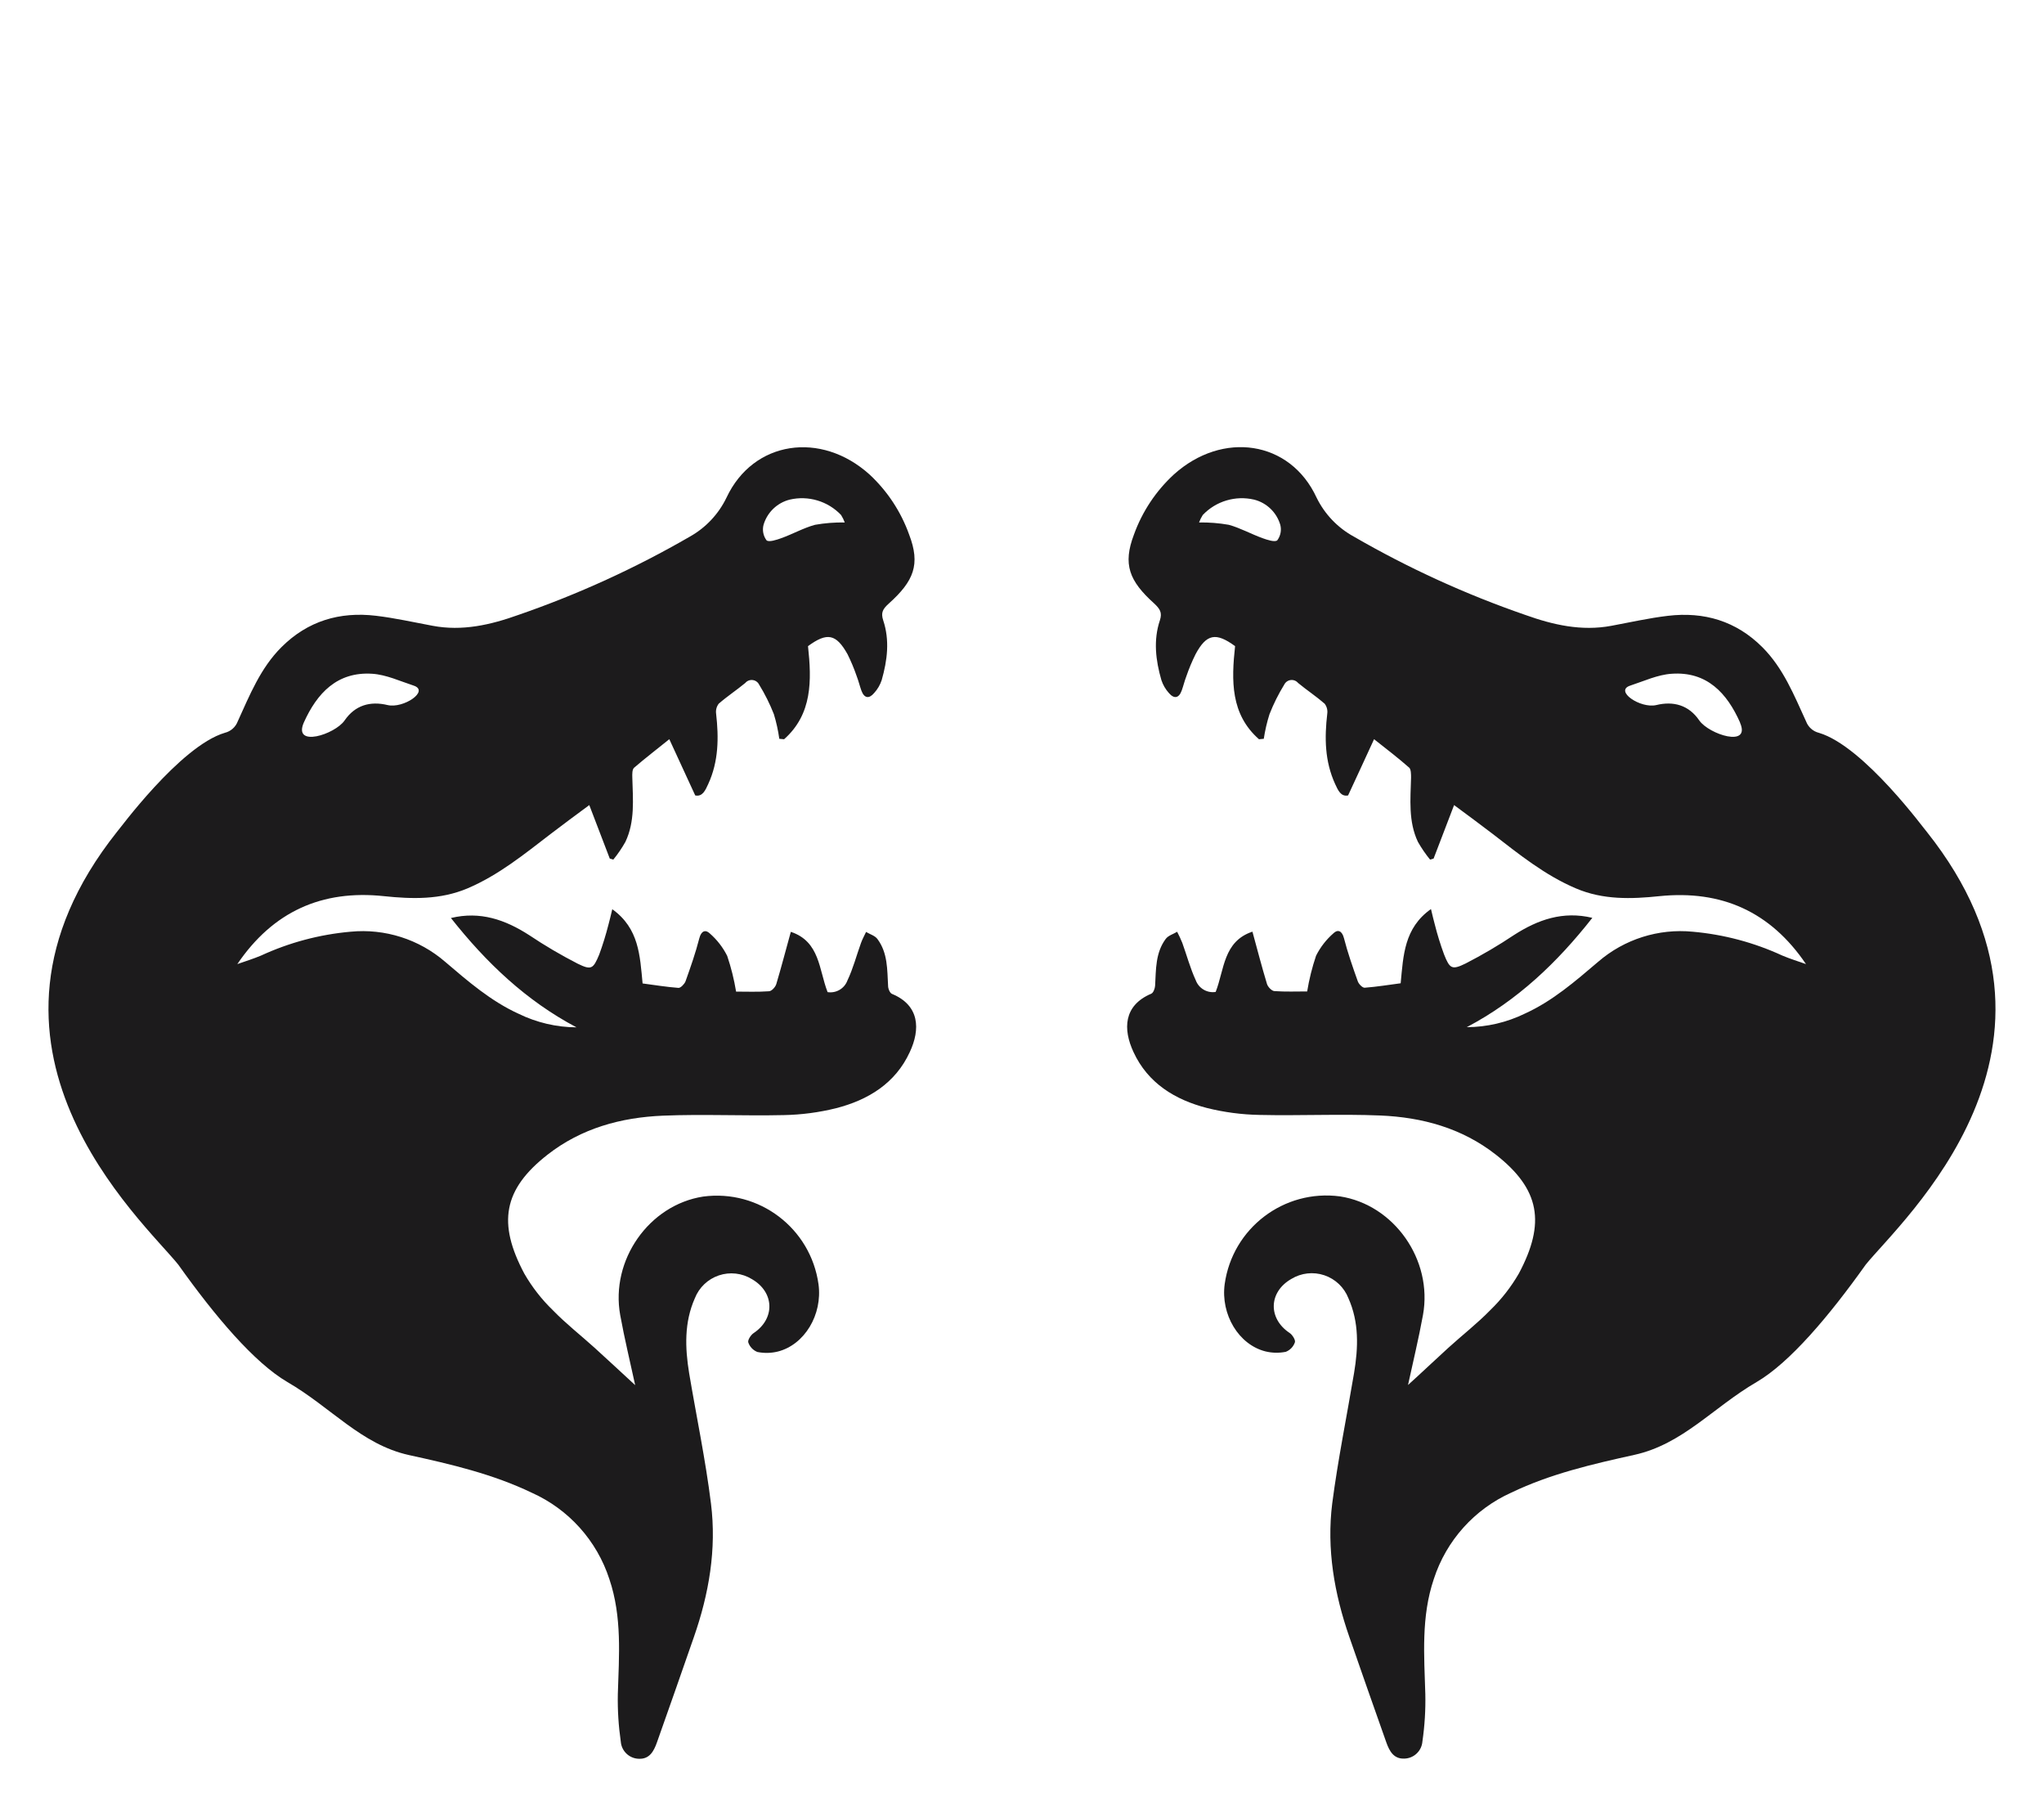
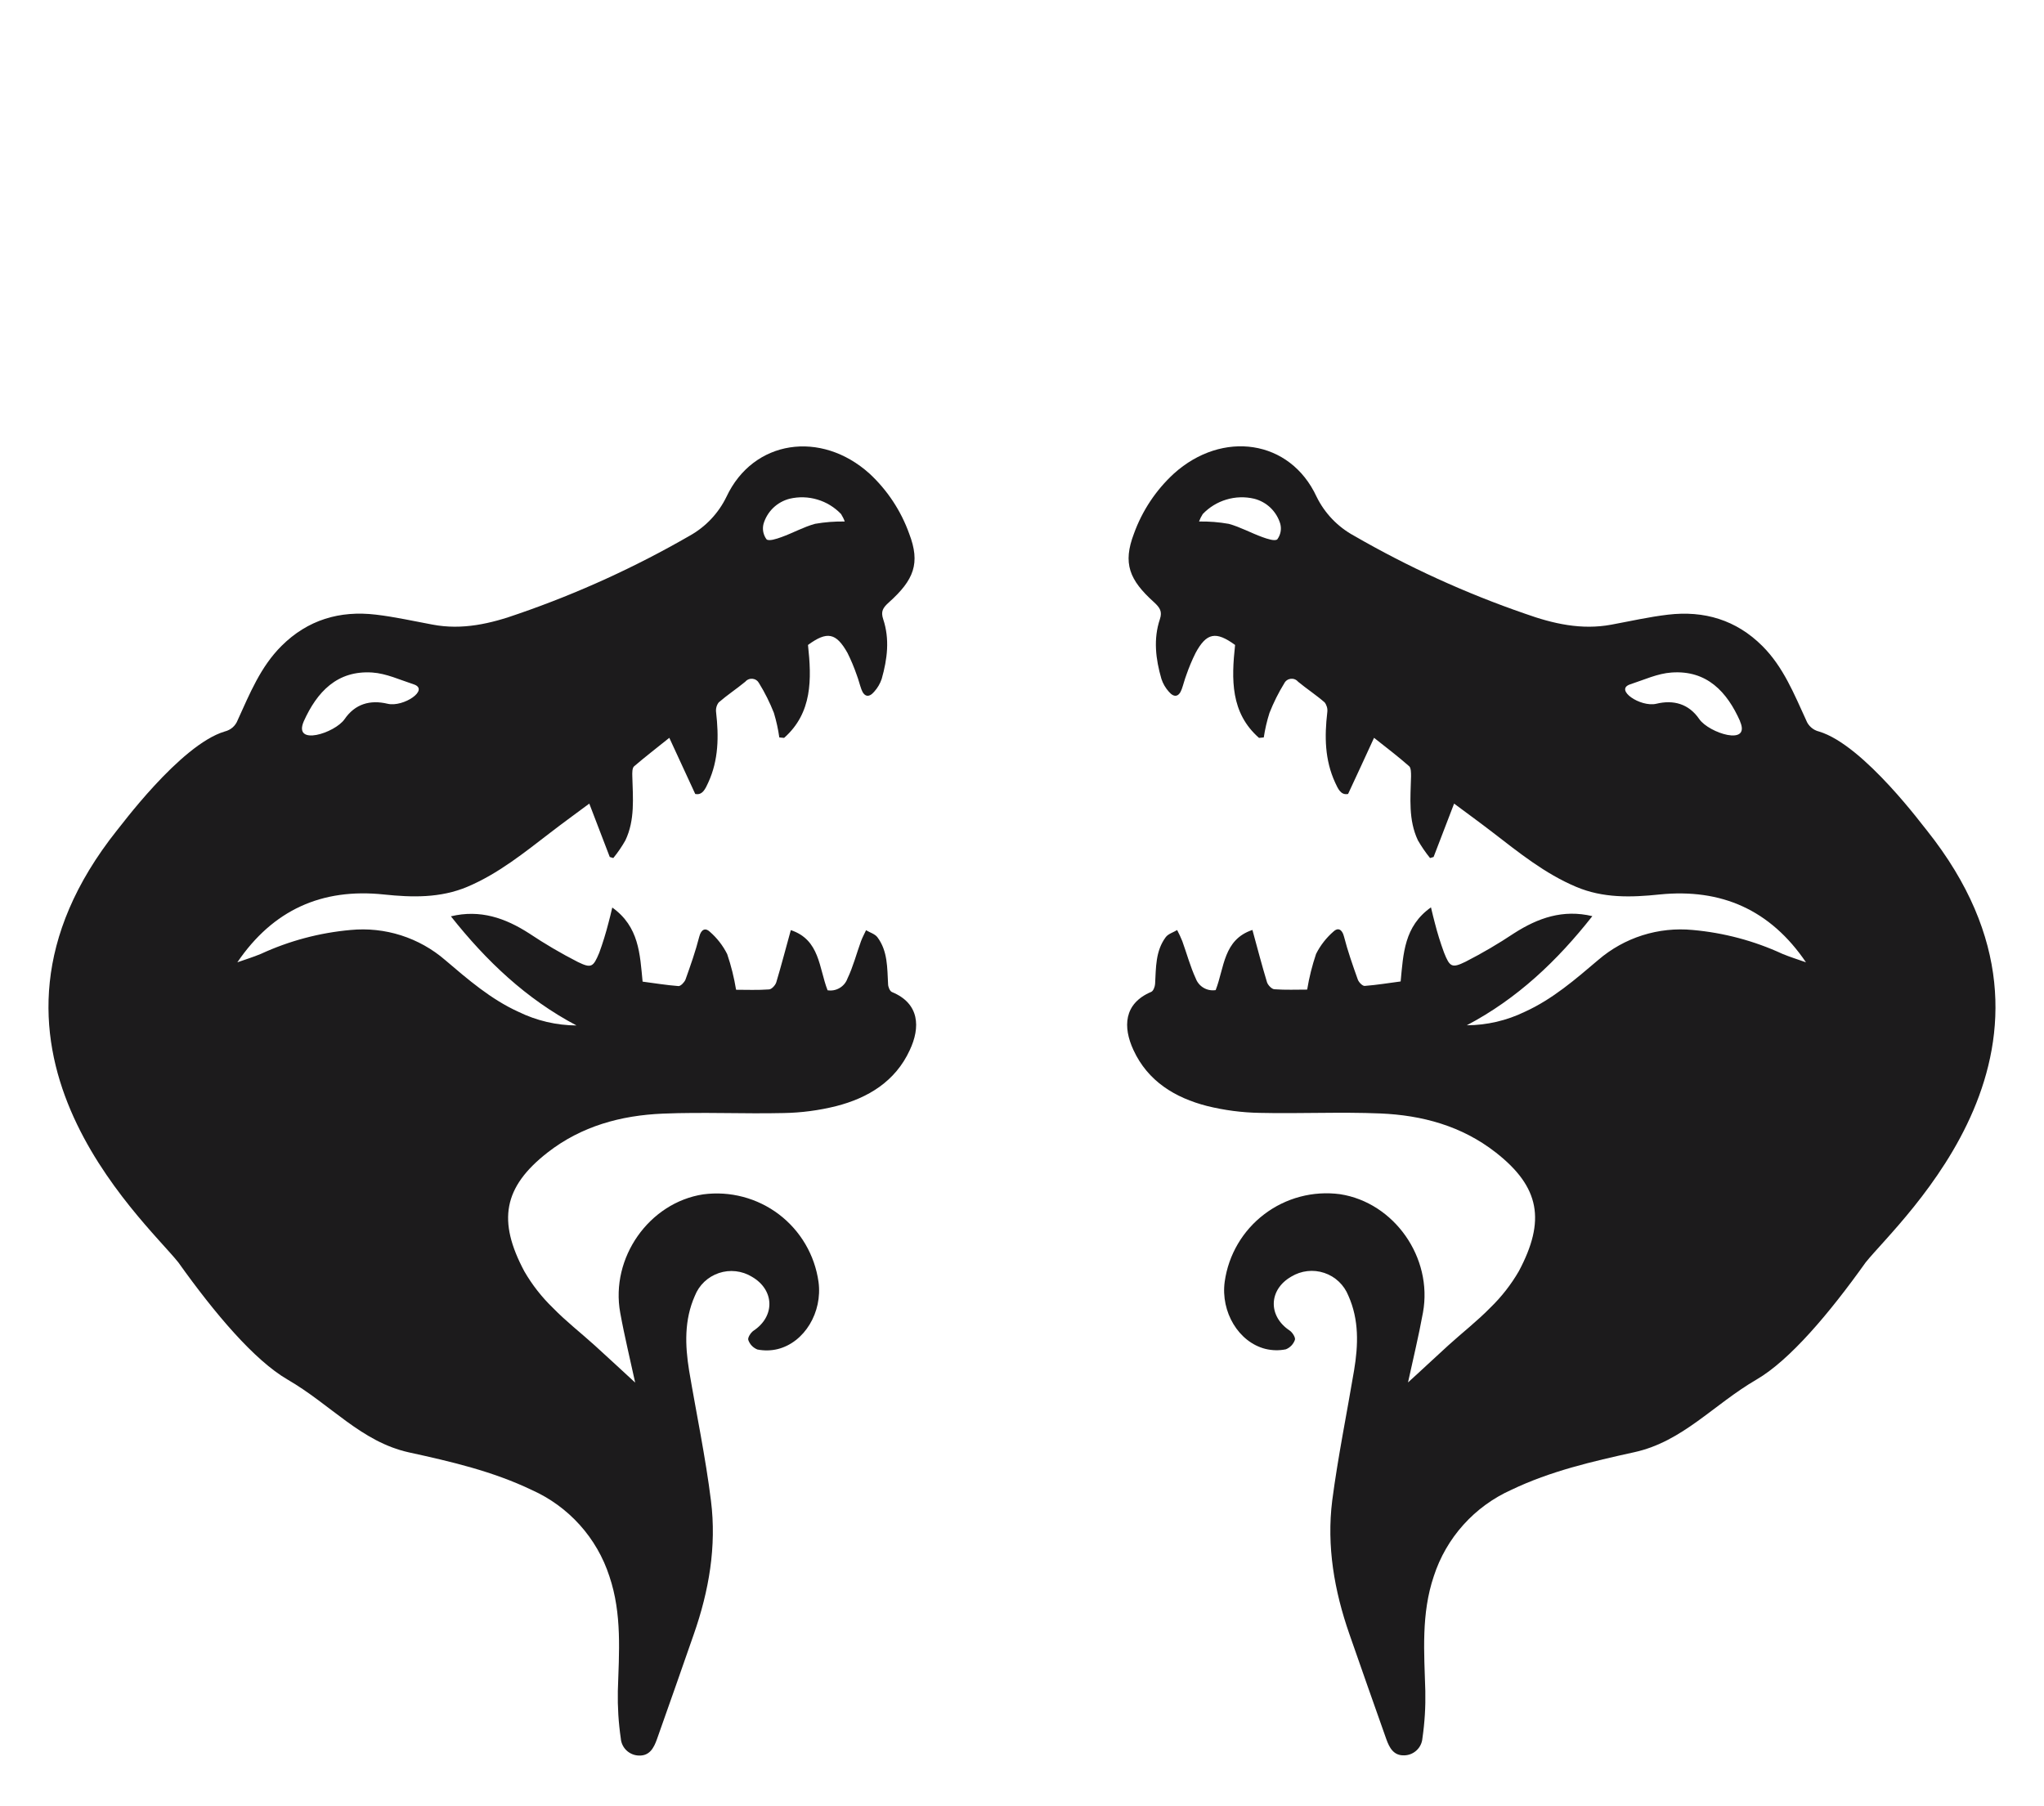
- <svg xmlns="http://www.w3.org/2000/svg" id="Layer_1" data-name="Layer 1" viewBox="0 0 358.1 316.81">
-   <defs>
-     <style>.cls-1{fill:#1c1b1c;}</style>
-   </defs>
-   <path class="cls-1" d="M20.5,145.69c.16-.08,11-15,18.89-17.34a3.23,3.23,0,0,0,2.26-2c2.1-4.61,4-9.36,7.66-13,4.59-4.59,10.21-6.25,16.54-5.5,3.32.39,6.61,1.14,9.91,1.75,5.24,1,10.22-.16,15.1-1.91a172.34,172.34,0,0,0,30-13.7,15.59,15.59,0,0,0,6.42-6.83c4.69-10,16.56-11.71,25.05-4.06a26.55,26.55,0,0,1,6.95,10.54c2,5.21.83,8.12-3.55,12.06-1.06.95-1.44,1.59-1,2.94,1.17,3.5.73,7-.26,10.48a6.23,6.23,0,0,1-1.33,2.27c-.9,1.06-1.74.91-2.23-.44-.3-.83-.5-1.7-.82-2.52a31.87,31.87,0,0,0-1.61-3.85c-2-3.57-3.58-3.86-6.92-1.41.65,6,.77,11.91-4.19,16.31l-.84-.08a28,28,0,0,0-.95-4.31,32.63,32.63,0,0,0-2.59-5.19,1.46,1.46,0,0,0-2.42-.28c-1.51,1.25-3.17,2.34-4.65,3.63a2.33,2.33,0,0,0-.46,1.75c.48,4.22.44,8.37-1.38,12.32-.5,1.09-1,2.27-2.28,2l-4.54-9.85c-2.29,1.85-4.29,3.38-6.17,5-.35.31-.33,1.15-.31,1.75.1,3.8.49,7.65-1.21,11.23a21.91,21.91,0,0,1-2.12,3.11l-.62-.18c-1.14-3-2.28-5.93-3.59-9.37-2.46,1.83-4.63,3.41-6.76,5.05-4.63,3.55-9.15,7.24-14.6,9.55-4.75,2-9.69,1.87-14.63,1.35-10.87-1.15-19.43,2.71-25.67,11.9,1.39-.49,2.8-.92,4.15-1.49a47.44,47.44,0,0,1,15.69-4.18A22.07,22.07,0,0,1,78,168.47c4,3.41,8,6.88,12.85,9.09A23.42,23.42,0,0,0,101,179.94c-8.82-4.66-15.82-11.33-22-19.15,5.13-1.24,9.52.3,13.71,3a84.94,84.94,0,0,0,8.5,5c2.39,1.17,2.72.92,3.77-1.6a53.93,53.93,0,0,0,1.62-5.24c.22-.76.38-1.54.67-2.7,4.71,3.37,4.84,8.17,5.31,13,2.06.27,4.17.62,6.3.78.38,0,1-.64,1.21-1.12.89-2.5,1.77-5,2.43-7.58.33-1.3,1.09-1.55,1.82-.85a12.87,12.87,0,0,1,3.06,3.94,39.5,39.5,0,0,1,1.56,6.26c1.84,0,3.8.08,5.75-.06.47,0,1.13-.73,1.29-1.25.9-3,1.67-6,2.55-9.16,5.11,1.7,4.91,6.65,6.44,10.56a3.18,3.18,0,0,0,3.48-2.05c1-2.1,1.58-4.37,2.37-6.55.24-.67.59-1.29.89-1.94.69.41,1.58.66,2,1.25,1.81,2.43,1.7,5.35,1.86,8.2,0,.49.31,1.25.68,1.4,4.85,2,5,6.2,3.11,10.21-2.52,5.47-7.29,8.37-12.89,9.81a41.22,41.22,0,0,1-9.2,1.21c-7,.16-14.11-.19-21.16.1-7.32.31-14.26,2.19-20.2,6.83-7.78,6.08-8.78,12-4.07,20.84a29.11,29.11,0,0,0,5,6.41c2.29,2.36,4.91,4.4,7.36,6.62s4.84,4.46,7.06,6.5c-.85-3.94-1.86-8.08-2.62-12.26-1.75-9.65,5.06-19.31,14.53-20.77a18,18,0,0,1,20.21,15.36c.72,5.31-2.44,10.61-7.15,11.79a8.23,8.23,0,0,1-3.56.07,2.75,2.75,0,0,1-1.59-1.66c-.15-.4.43-1.31.92-1.64,3.8-2.52,3.69-7.16-.29-9.46a6.88,6.88,0,0,0-10,3.36c-1.87,4.22-1.72,8.65-1,13.09,1.28,7.62,2.88,15.2,3.83,22.86,1,8-.35,15.81-3,23.4q-3.21,9.24-6.48,18.47c-.53,1.47-1.26,2.9-3.14,2.83a3.25,3.25,0,0,1-3.18-3,51.15,51.15,0,0,1-.52-8.29c.21-6.78.76-13.54-1.48-20.17a25.05,25.05,0,0,0-13.58-15.13c-6.85-3.29-14.18-5-21.55-6.61C63.29,253,58,246.5,50.36,242.07c-5.8-3.38-12.72-11.56-19.12-20.56C25.12,213.86-9.36,183.28,20.5,145.69Zm39.87-19.5c1.84-2.68,4.49-3.43,7.53-2.7,2.77.66,7.43-2.48,4.56-3.41-2.39-.78-4.79-1.91-7.24-2.07-6.15-.4-9.68,3.4-12,8.56C51.31,131,58.68,128.64,60.37,126.19ZM148,91.51a7.21,7.21,0,0,0-.65-1.31,9.45,9.45,0,0,0-9-2.69,6.42,6.42,0,0,0-4.58,4.41,3.2,3.2,0,0,0,.52,2.71c.4.38,1.77-.07,2.62-.38,2-.72,3.86-1.78,5.88-2.33A27.35,27.35,0,0,1,148,91.51Z" />
-   <path class="cls-1" d="M326.86,221.51c-6.4,9-13.32,17.18-19.12,20.56-7.6,4.43-12.93,10.88-21.41,12.75-7.37,1.63-14.7,3.32-21.55,6.61a25.05,25.05,0,0,0-13.58,15.13c-2.24,6.63-1.69,13.39-1.49,20.17a50,50,0,0,1-.51,8.29,3.25,3.25,0,0,1-3.18,3c-1.88.07-2.61-1.36-3.14-2.83q-3.27-9.23-6.48-18.47c-2.64-7.59-4-15.42-3-23.4,1-7.66,2.55-15.24,3.83-22.86.74-4.44.89-8.87-1-13.09a6.89,6.89,0,0,0-10-3.36c-4,2.3-4.09,6.94-.29,9.46.49.33,1.06,1.24.92,1.64a2.75,2.75,0,0,1-1.59,1.66,8.23,8.23,0,0,1-3.56-.07c-4.71-1.18-7.87-6.48-7.15-11.79a18,18,0,0,1,20.21-15.36c9.47,1.46,16.28,11.12,14.53,20.77-.76,4.18-1.77,8.32-2.62,12.26,2.22-2,4.62-4.29,7.05-6.5s5.07-4.26,7.37-6.62a29.41,29.41,0,0,0,5-6.41c4.71-8.85,3.71-14.76-4.07-20.84-5.94-4.64-12.88-6.52-20.21-6.83-7-.29-14.1.06-21.15-.1a41.22,41.22,0,0,1-9.2-1.21c-5.6-1.44-10.37-4.34-12.89-9.81-1.86-4-1.74-8.16,3.11-10.21.37-.15.65-.91.68-1.4.16-2.85.05-5.77,1.86-8.2.43-.59,1.33-.84,2-1.25a21.21,21.21,0,0,1,.9,1.94c.79,2.18,1.39,4.45,2.36,6.55a3.2,3.2,0,0,0,3.49,2.05c1.53-3.91,1.33-8.86,6.44-10.56.88,3.21,1.65,6.2,2.55,9.16.16.52.82,1.22,1.29,1.25,1.94.14,3.91.06,5.75.06a39.5,39.5,0,0,1,1.56-6.26,12.87,12.87,0,0,1,3.06-3.94c.73-.7,1.48-.45,1.82.85.66,2.57,1.54,5.08,2.43,7.58.17.48.82,1.15,1.21,1.12,2.12-.16,4.24-.51,6.3-.78.47-4.87.6-9.67,5.31-13,.29,1.16.45,1.94.67,2.7a51.3,51.3,0,0,0,1.62,5.24c1,2.52,1.38,2.77,3.77,1.6a86.08,86.08,0,0,0,8.5-5c4.19-2.69,8.57-4.23,13.71-3-6.14,7.82-13.14,14.49-22,19.15a23.46,23.46,0,0,0,10.19-2.38c4.86-2.21,8.84-5.68,12.85-9.09a22.06,22.06,0,0,1,16.55-5.25,47.44,47.44,0,0,1,15.7,4.18c1.35.57,2.76,1,4.14,1.49-6.23-9.19-14.79-13-25.66-11.9-4.95.52-9.88.67-14.63-1.35-5.45-2.31-10-6-14.6-9.55-2.13-1.64-4.3-3.22-6.76-5.05-1.31,3.44-2.45,6.41-3.59,9.37l-.62.18a22.85,22.85,0,0,1-2.13-3.11c-1.69-3.58-1.3-7.43-1.2-11.23,0-.6,0-1.44-.31-1.75-1.88-1.66-3.88-3.19-6.17-5-1.57,3.4-3,6.53-4.55,9.85-1.28.26-1.77-.92-2.27-2-1.83-4-1.87-8.1-1.38-12.32a2.33,2.33,0,0,0-.46-1.75c-1.48-1.29-3.14-2.38-4.65-3.63a1.46,1.46,0,0,0-2.42.28,32.63,32.63,0,0,0-2.59,5.19,28,28,0,0,0-1,4.31l-.84.08c-5-4.4-4.84-10.28-4.19-16.31-3.35-2.45-5-2.16-6.92,1.41a31.87,31.87,0,0,0-1.61,3.85c-.32.82-.52,1.69-.82,2.52-.49,1.35-1.33,1.5-2.24.44a6.35,6.35,0,0,1-1.32-2.27c-1-3.46-1.43-7-.26-10.48.44-1.35,0-2-1-2.94-4.38-3.94-5.53-6.85-3.55-12.06a26.55,26.55,0,0,1,7-10.54c8.49-7.65,20.35-6,25,4.06A15.59,15.59,0,0,0,237.21,94a172.34,172.34,0,0,0,30,13.7c4.88,1.75,9.86,2.89,15.1,1.91,3.3-.61,6.59-1.36,9.91-1.75,6.33-.75,11.95.91,16.54,5.5,3.68,3.68,5.56,8.43,7.66,13a3.23,3.23,0,0,0,2.26,2c7.92,2.36,18.73,17.26,18.89,17.34C367.46,183.28,333,213.86,326.86,221.51Zm-22-94.94c-2.28-5.16-5.81-9-12-8.56-2.45.16-4.85,1.29-7.24,2.07-2.87.93,1.79,4.07,4.56,3.41,3-.73,5.69,0,7.53,2.7C299.42,128.64,306.79,131,304.84,126.57ZM215.28,91.92c2,.55,3.9,1.61,5.88,2.33.85.31,2.22.76,2.62.38a3.2,3.2,0,0,0,.52-2.71,6.42,6.42,0,0,0-4.58-4.41,9.45,9.45,0,0,0-9,2.69,6.61,6.61,0,0,0-.65,1.31A27.42,27.42,0,0,1,215.28,91.92Z" />
+ <svg xmlns="http://www.w3.org/2000/svg" width="60" height="53" viewBox="0 0 60 53" fill="none">
+   <path d="M3.435 24.373C3.462 24.36 5.278 21.863 6.6 21.472C6.685 21.451 6.765 21.41 6.831 21.352C6.897 21.293 6.947 21.22 6.978 21.137C7.33 20.366 7.649 19.572 8.262 18.963C9.031 18.195 9.973 17.917 11.033 18.043C11.589 18.108 12.141 18.233 12.694 18.335C13.572 18.503 14.406 18.308 15.224 18.016C16.969 17.414 18.652 16.646 20.25 15.724C20.718 15.462 21.093 15.063 21.326 14.581C22.112 12.908 24.101 12.622 25.523 13.902C26.047 14.388 26.447 14.993 26.688 15.665C27.023 16.537 26.827 17.024 26.093 17.683C25.915 17.842 25.851 17.949 25.925 18.175C26.121 18.76 26.047 19.346 25.882 19.928C25.835 20.069 25.759 20.198 25.659 20.308C25.508 20.485 25.367 20.46 25.285 20.234C25.235 20.095 25.201 19.95 25.148 19.812C25.072 19.592 24.982 19.377 24.878 19.168C24.543 18.571 24.278 18.523 23.718 18.933C23.827 19.936 23.848 20.925 23.017 21.661L22.876 21.648C22.842 21.404 22.788 21.162 22.717 20.927C22.598 20.625 22.453 20.334 22.283 20.058C22.264 20.022 22.237 19.991 22.204 19.968C22.171 19.945 22.133 19.931 22.093 19.926C22.052 19.922 22.012 19.927 21.974 19.942C21.936 19.957 21.903 19.981 21.877 20.012C21.624 20.221 21.346 20.403 21.098 20.619C21.066 20.66 21.043 20.707 21.03 20.757C21.017 20.808 21.014 20.86 21.021 20.912C21.101 21.617 21.095 22.312 20.79 22.973C20.706 23.155 20.622 23.352 20.408 23.307L19.647 21.659C19.263 21.969 18.928 22.225 18.613 22.496C18.555 22.548 18.558 22.688 18.561 22.789C18.578 23.424 18.643 24.068 18.359 24.667C18.255 24.851 18.137 25.025 18.003 25.188L17.899 25.157C17.709 24.656 17.517 24.165 17.298 23.59C16.886 23.896 16.522 24.16 16.165 24.435C15.39 25.029 14.632 25.646 13.719 26.032C12.923 26.367 12.095 26.345 11.268 26.258C9.447 26.066 8.012 26.712 6.967 28.249C7.2 28.167 7.436 28.095 7.662 28C8.492 27.618 9.381 27.381 10.291 27.3C10.79 27.252 11.293 27.305 11.771 27.457C12.248 27.609 12.69 27.856 13.069 28.184C13.739 28.754 14.409 29.335 15.222 29.704C15.752 29.963 16.333 30.099 16.923 30.103C15.445 29.323 14.272 28.207 13.236 26.899C14.096 26.692 14.832 26.949 15.534 27.401C15.992 27.707 16.467 27.986 16.958 28.237C17.358 28.433 17.414 28.391 17.59 27.97C17.695 27.682 17.785 27.39 17.861 27.093C17.898 26.966 17.925 26.835 17.973 26.641C18.762 27.205 18.784 28.008 18.863 28.816C19.208 28.861 19.562 28.92 19.919 28.947C19.982 28.947 20.086 28.84 20.121 28.759C20.27 28.341 20.418 27.923 20.528 27.491C20.584 27.274 20.711 27.232 20.833 27.349C21.046 27.533 21.22 27.757 21.346 28.008C21.462 28.349 21.549 28.7 21.607 29.055C21.916 29.055 22.244 29.069 22.571 29.045C22.649 29.045 22.76 28.923 22.787 28.836C22.938 28.334 23.067 27.832 23.214 27.304C24.07 27.588 24.037 28.416 24.293 29.07C24.415 29.09 24.54 29.066 24.646 29.003C24.753 28.941 24.834 28.843 24.876 28.727C25.044 28.376 25.141 27.996 25.273 27.632C25.314 27.52 25.372 27.416 25.422 27.307C25.538 27.376 25.687 27.418 25.758 27.516C26.061 27.923 26.042 28.411 26.069 28.888C26.069 28.97 26.121 29.097 26.183 29.122C26.996 29.457 27.021 30.16 26.704 30.83C26.282 31.745 25.483 32.231 24.544 32.471C24.04 32.597 23.523 32.665 23.003 32.674C21.83 32.701 20.639 32.642 19.458 32.691C18.231 32.742 17.068 33.057 16.073 33.833C14.77 34.85 14.602 35.841 15.391 37.32C15.619 37.715 15.901 38.075 16.229 38.392C16.613 38.787 17.052 39.128 17.462 39.499C17.873 39.871 18.273 40.246 18.645 40.587C18.503 39.928 18.333 39.235 18.206 38.536C17.913 36.922 19.054 35.305 20.641 35.061C21.43 34.956 22.23 35.167 22.865 35.648C23.499 36.13 23.917 36.843 24.027 37.631C24.147 38.519 23.618 39.406 22.829 39.603C22.633 39.651 22.43 39.654 22.232 39.615C22.171 39.59 22.115 39.553 22.069 39.505C22.023 39.457 21.988 39.4 21.966 39.337C21.941 39.27 22.038 39.118 22.12 39.063C22.757 38.641 22.738 37.865 22.072 37.48C21.928 37.392 21.767 37.337 21.599 37.318C21.432 37.299 21.262 37.317 21.102 37.371C20.943 37.424 20.797 37.512 20.674 37.628C20.552 37.744 20.457 37.886 20.396 38.042C20.083 38.748 20.108 39.489 20.228 40.232C20.443 41.507 20.711 42.775 20.87 44.056C21.038 45.395 20.811 46.701 20.367 47.971C20.009 49.002 19.647 50.032 19.282 51.061C19.193 51.307 19.071 51.546 18.756 51.535C18.62 51.532 18.491 51.479 18.392 51.386C18.294 51.294 18.233 51.167 18.223 51.033C18.156 50.574 18.127 50.11 18.136 49.646C18.171 48.511 18.263 47.381 17.888 46.272C17.707 45.714 17.411 45.201 17.019 44.765C16.627 44.329 16.148 43.98 15.612 43.74C14.465 43.19 13.236 42.904 12.002 42.635C10.604 42.325 9.718 41.238 8.438 40.496C7.466 39.931 6.307 38.563 5.234 37.057C4.209 35.777 -1.568 30.661 3.435 24.373ZM10.115 21.111C10.423 20.662 10.867 20.537 11.377 20.659C11.841 20.769 12.622 20.244 12.141 20.088C11.74 19.958 11.338 19.769 10.928 19.742C9.897 19.675 9.306 20.311 8.917 21.174C8.597 21.915 9.832 21.52 10.115 21.111ZM24.797 15.309C24.769 15.232 24.732 15.159 24.689 15.09C24.498 14.89 24.259 14.743 23.995 14.665C23.73 14.585 23.45 14.577 23.181 14.64C23 14.686 22.834 14.778 22.699 14.907C22.564 15.037 22.466 15.199 22.413 15.377C22.393 15.455 22.39 15.536 22.405 15.614C22.421 15.693 22.453 15.767 22.5 15.831C22.567 15.895 22.797 15.819 22.939 15.767C23.274 15.647 23.586 15.47 23.925 15.377C24.213 15.327 24.505 15.304 24.797 15.309Z" fill="#1C1B1C" />
+   <path d="M54.766 37.057C53.693 38.563 52.534 39.931 51.562 40.497C50.289 41.238 49.396 42.317 47.975 42.63C46.74 42.902 45.512 43.185 44.364 43.735C43.829 43.975 43.35 44.324 42.958 44.76C42.566 45.196 42.27 45.709 42.089 46.267C41.714 47.376 41.806 48.507 41.839 49.641C41.849 50.105 41.821 50.569 41.754 51.028C41.743 51.163 41.683 51.289 41.584 51.381C41.486 51.474 41.356 51.527 41.221 51.529C40.906 51.541 40.784 51.302 40.695 51.056C40.33 50.027 39.968 48.997 39.609 47.966C39.167 46.696 38.939 45.386 39.106 44.051C39.274 42.77 39.534 41.502 39.748 40.227C39.872 39.484 39.897 38.743 39.581 38.037C39.519 37.881 39.424 37.74 39.302 37.624C39.18 37.508 39.034 37.42 38.874 37.367C38.714 37.313 38.545 37.295 38.377 37.314C38.21 37.333 38.049 37.388 37.905 37.475C37.235 37.86 37.22 38.636 37.856 39.058C37.939 39.113 38.034 39.265 38.011 39.332C37.989 39.395 37.954 39.452 37.908 39.5C37.862 39.548 37.806 39.586 37.744 39.61C37.547 39.65 37.343 39.645 37.148 39.598C36.359 39.401 35.829 38.514 35.95 37.626C36.06 36.838 36.477 36.125 37.112 35.644C37.746 35.162 38.546 34.951 39.336 35.056C40.923 35.3 42.064 36.916 41.77 38.531C41.643 39.23 41.474 39.923 41.331 40.582C41.703 40.247 42.106 39.864 42.513 39.495C42.92 39.125 43.362 38.782 43.748 38.387C44.075 38.07 44.357 37.709 44.585 37.315C45.374 35.834 45.207 34.845 43.903 33.828C42.908 33.052 41.745 32.737 40.517 32.686C39.344 32.637 38.155 32.696 36.974 32.669C36.454 32.66 35.937 32.592 35.432 32.467C34.494 32.226 33.694 31.741 33.272 30.825C32.961 30.156 32.981 29.46 33.793 29.117C33.855 29.092 33.902 28.965 33.907 28.883C33.934 28.406 33.916 27.918 34.219 27.511C34.291 27.413 34.442 27.371 34.554 27.302C34.61 27.408 34.66 27.516 34.705 27.627C34.837 27.991 34.938 28.371 35.1 28.723C35.143 28.838 35.225 28.936 35.331 28.998C35.438 29.061 35.563 29.084 35.685 29.065C35.941 28.411 35.908 27.583 36.764 27.299C36.911 27.836 37.041 28.336 37.191 28.831C37.218 28.918 37.329 29.035 37.407 29.04C37.733 29.064 38.063 29.05 38.371 29.05C38.429 28.695 38.517 28.345 38.632 28.003C38.758 27.752 38.933 27.528 39.145 27.344C39.267 27.227 39.393 27.269 39.45 27.486C39.56 27.916 39.708 28.336 39.857 28.754C39.886 28.835 39.994 28.947 40.06 28.942C40.415 28.915 40.77 28.856 41.115 28.811C41.194 27.996 41.216 27.193 42.005 26.636C42.054 26.83 42.08 26.961 42.117 27.088C42.192 27.385 42.283 27.677 42.389 27.965C42.556 28.386 42.62 28.428 43.02 28.232C43.511 27.981 43.986 27.702 44.445 27.396C45.147 26.946 45.88 26.688 46.742 26.894C45.713 28.202 44.54 29.318 43.056 30.098C43.648 30.095 44.231 29.959 44.763 29.7C45.577 29.33 46.244 28.749 46.916 28.179C47.295 27.853 47.736 27.607 48.212 27.456C48.689 27.305 49.191 27.252 49.689 27.3C50.599 27.381 51.489 27.617 52.319 28C52.546 28.095 52.782 28.167 53.013 28.249C51.969 26.712 50.535 26.074 48.714 26.258C47.884 26.345 47.058 26.37 46.263 26.032C45.349 25.646 44.587 25.029 43.816 24.435C43.459 24.16 43.096 23.896 42.684 23.59C42.464 24.165 42.273 24.662 42.082 25.157L41.978 25.188C41.845 25.024 41.726 24.85 41.621 24.667C41.338 24.068 41.404 23.424 41.42 22.789C41.42 22.688 41.42 22.548 41.368 22.496C41.053 22.218 40.718 21.962 40.334 21.659C40.072 22.228 39.832 22.752 39.572 23.307C39.358 23.351 39.276 23.153 39.192 22.973C38.885 22.303 38.879 21.618 38.961 20.912C38.968 20.86 38.965 20.808 38.952 20.757C38.938 20.707 38.915 20.66 38.884 20.619C38.636 20.403 38.357 20.221 38.104 20.012C38.078 19.981 38.045 19.957 38.008 19.942C37.97 19.927 37.929 19.922 37.889 19.926C37.849 19.931 37.81 19.945 37.777 19.968C37.744 19.991 37.717 20.022 37.699 20.058C37.529 20.334 37.384 20.625 37.265 20.927C37.19 21.162 37.134 21.403 37.097 21.648L36.957 21.661C36.119 20.925 36.146 19.941 36.255 18.933C35.693 18.523 35.417 18.571 35.095 19.168C34.991 19.377 34.901 19.592 34.825 19.812C34.772 19.95 34.738 20.095 34.688 20.234C34.606 20.46 34.465 20.485 34.313 20.308C34.213 20.198 34.138 20.069 34.092 19.928C33.924 19.349 33.852 18.757 34.048 18.175C34.122 17.949 34.048 17.84 33.88 17.683C33.147 17.024 32.954 16.537 33.286 15.665C33.529 14.992 33.931 14.387 34.459 13.902C35.881 12.622 37.868 12.898 38.647 14.581C38.885 15.067 39.269 15.467 39.745 15.726C41.343 16.648 43.026 17.416 44.771 18.017C45.589 18.31 46.423 18.501 47.301 18.337C47.854 18.235 48.406 18.109 48.962 18.044C50.022 17.919 50.964 18.196 51.733 18.964C52.35 19.58 52.665 20.375 53.017 21.139C53.047 21.221 53.098 21.295 53.164 21.353C53.23 21.412 53.309 21.453 53.395 21.474C54.722 21.869 56.533 24.361 56.56 24.375C61.568 30.661 55.794 35.777 54.766 37.057ZM51.08 21.174C50.698 20.311 50.106 19.669 49.069 19.742C48.658 19.769 48.256 19.958 47.856 20.088C47.375 20.244 48.156 20.769 48.62 20.659C49.123 20.537 49.573 20.659 49.882 21.111C50.168 21.52 51.403 21.915 51.076 21.174H51.08ZM36.07 15.378C36.406 15.47 36.724 15.647 37.056 15.767C37.198 15.819 37.428 15.895 37.495 15.831C37.542 15.767 37.575 15.693 37.59 15.614C37.605 15.536 37.602 15.455 37.582 15.378C37.529 15.199 37.43 15.037 37.296 14.907C37.161 14.778 36.995 14.686 36.814 14.64C36.545 14.577 36.265 14.585 36 14.665C35.736 14.743 35.497 14.89 35.306 15.09C35.262 15.159 35.225 15.232 35.197 15.309C35.49 15.304 35.782 15.327 36.07 15.378Z" fill="#1C1B1C" />
</svg>
